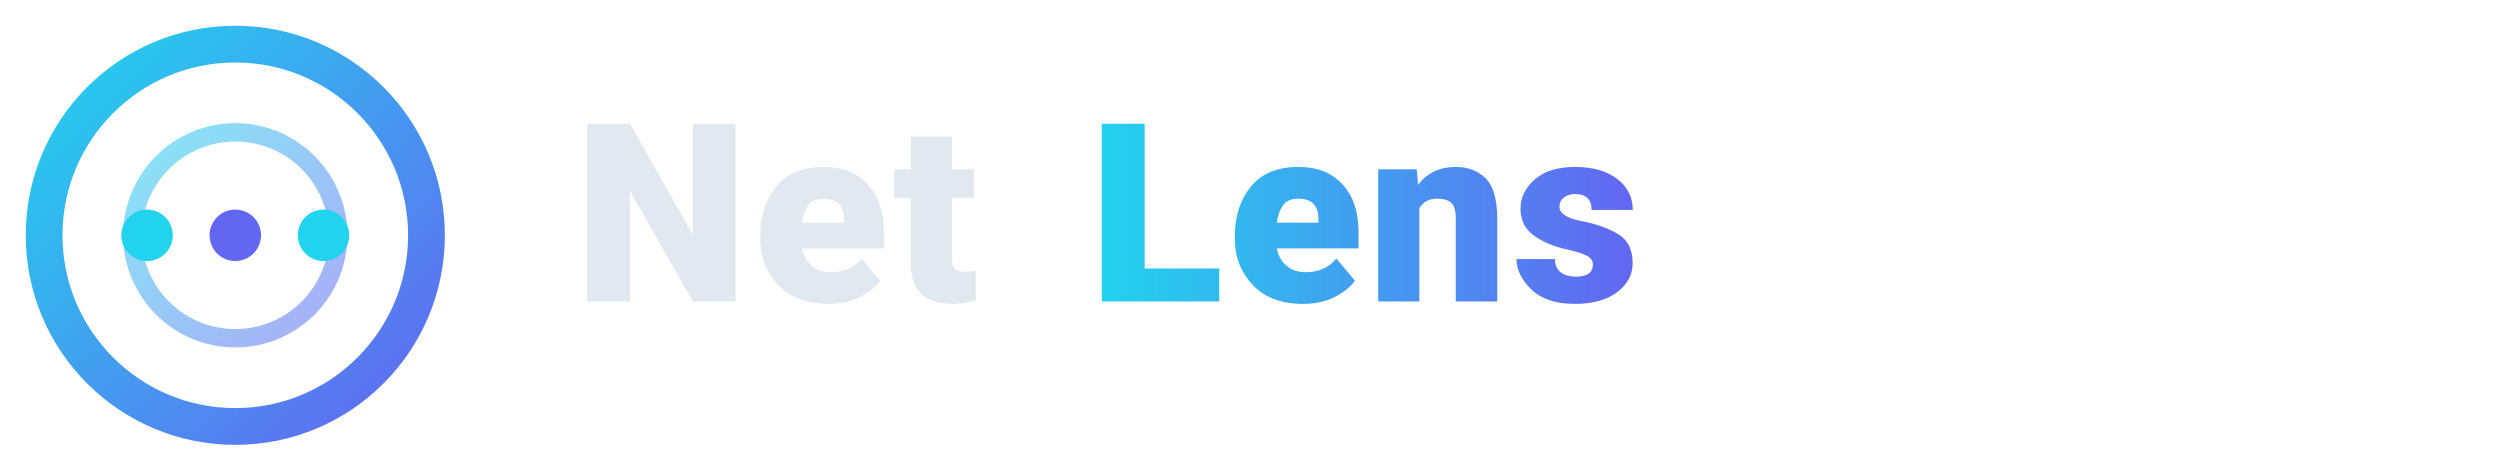
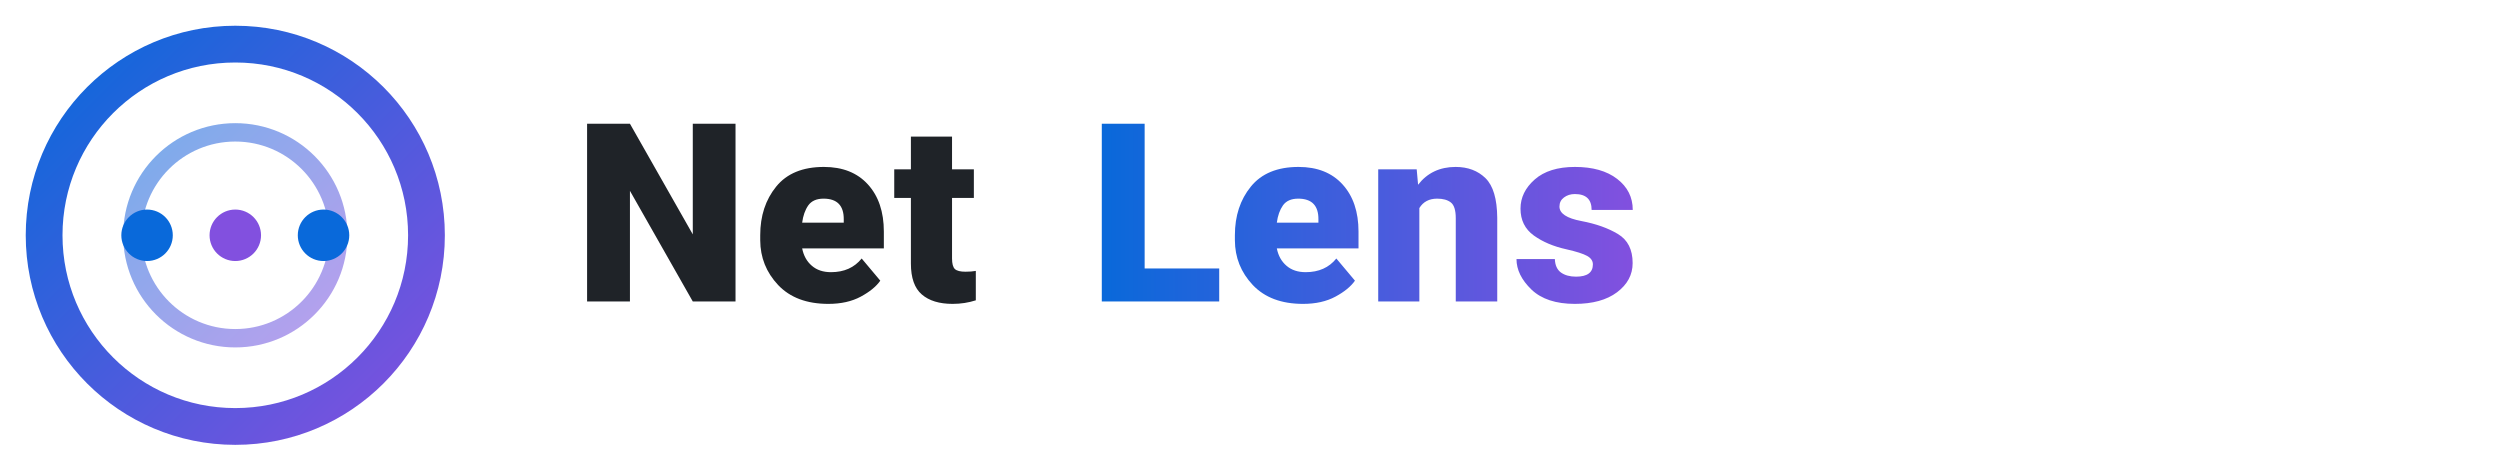
<svg xmlns="http://www.w3.org/2000/svg" viewBox="0 0 340 64" role="img" aria-label="NetLens">
  <defs>
    <linearGradient id="nl-lens" x1="0" y1="0" x2="1" y2="1">
-       <stop offset="0%" stop-color="#22d3ee" />
-       <stop offset="100%" stop-color="#6366f1" />
+       <stop offset="0%" stop-color="#0969da" />
+       <stop offset="100%" stop-color="#8250df" />
    </linearGradient>
    <linearGradient id="nl-text" x1="0" y1="0" x2="1" y2="0">
-       <stop offset="0%" stop-color="#22d3ee" />
-       <stop offset="100%" stop-color="#6366f1" />
+       <stop offset="0%" stop-color="#0969da" />
+       <stop offset="100%" stop-color="#8250df" />
    </linearGradient>
  </defs>
  <circle cx="32" cy="32" r="26" fill="none" stroke="url(#nl-lens)" stroke-width="5" />
  <circle cx="32" cy="32" r="14" fill="none" stroke="url(#nl-lens)" stroke-width="2.5" opacity="0.55" />
  <line x1="1" y1="32" x2="14" y2="32" stroke="url(#nl-lens)" stroke-width="4" stroke-linecap="round" />
  <line x1="50" y1="32" x2="63" y2="32" stroke="url(#nl-lens)" stroke-width="4" stroke-linecap="round" />
-   <circle cx="20" cy="32" r="3.5" fill="#22d3ee" />
-   <circle cx="32" cy="32" r="3.5" fill="#6366f1" />
-   <circle cx="44" cy="32" r="3.5" fill="#22d3ee" />
-   <text x="78" y="41" font-family="-apple-system, BlinkMacSystemFont, 'Segoe UI', Roboto, Helvetica, Arial, sans-serif" font-size="34" font-weight="800" letter-spacing="0.5" fill="#e2e8f0">Net</text>
+   <circle cx="20" cy="32" r="3.5" fill="#0969da" />
+   <circle cx="32" cy="32" r="3.5" fill="#8250df" />
+   <circle cx="44" cy="32" r="3.5" fill="#0969da" />
+   <text x="78" y="41" font-family="-apple-system, BlinkMacSystemFont, 'Segoe UI', Roboto, Helvetica, Arial, sans-serif" font-size="34" font-weight="800" letter-spacing="0.5" fill="#1f2328">Net</text>
  <text x="148" y="41" font-family="-apple-system, BlinkMacSystemFont, 'Segoe UI', Roboto, Helvetica, Arial, sans-serif" font-size="34" font-weight="800" letter-spacing="0.5" fill="url(#nl-text)">Lens</text>
</svg>
